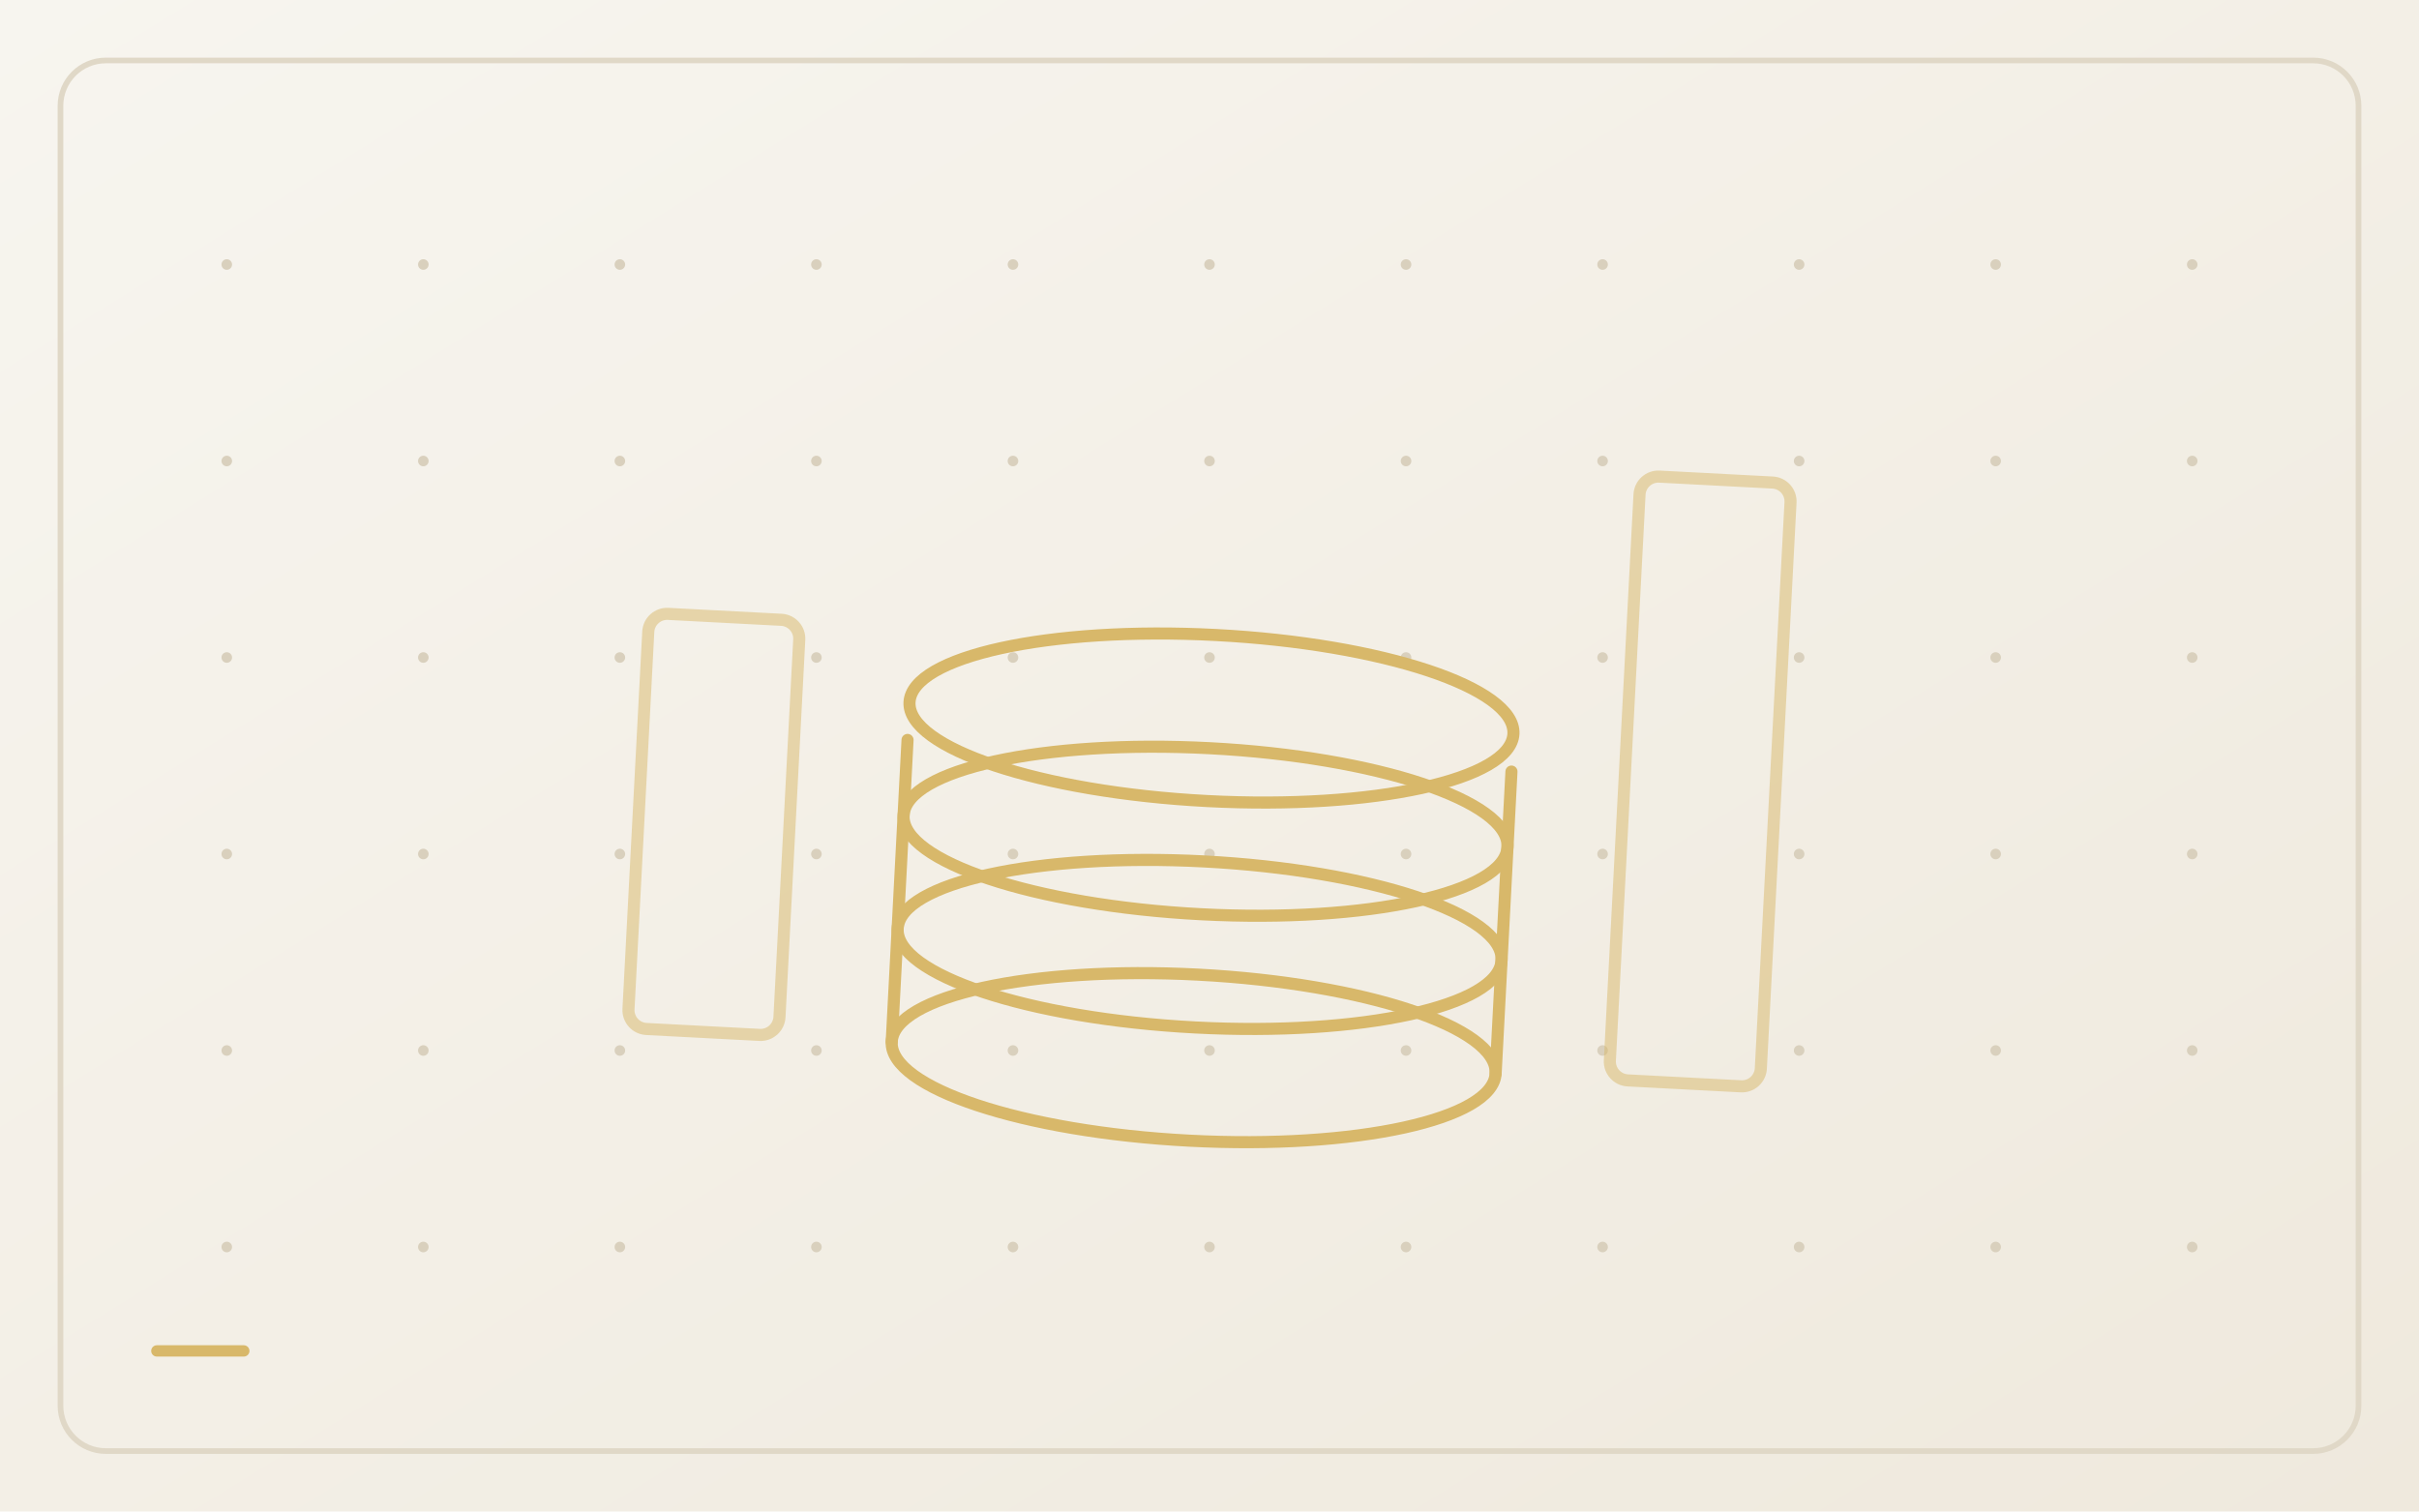
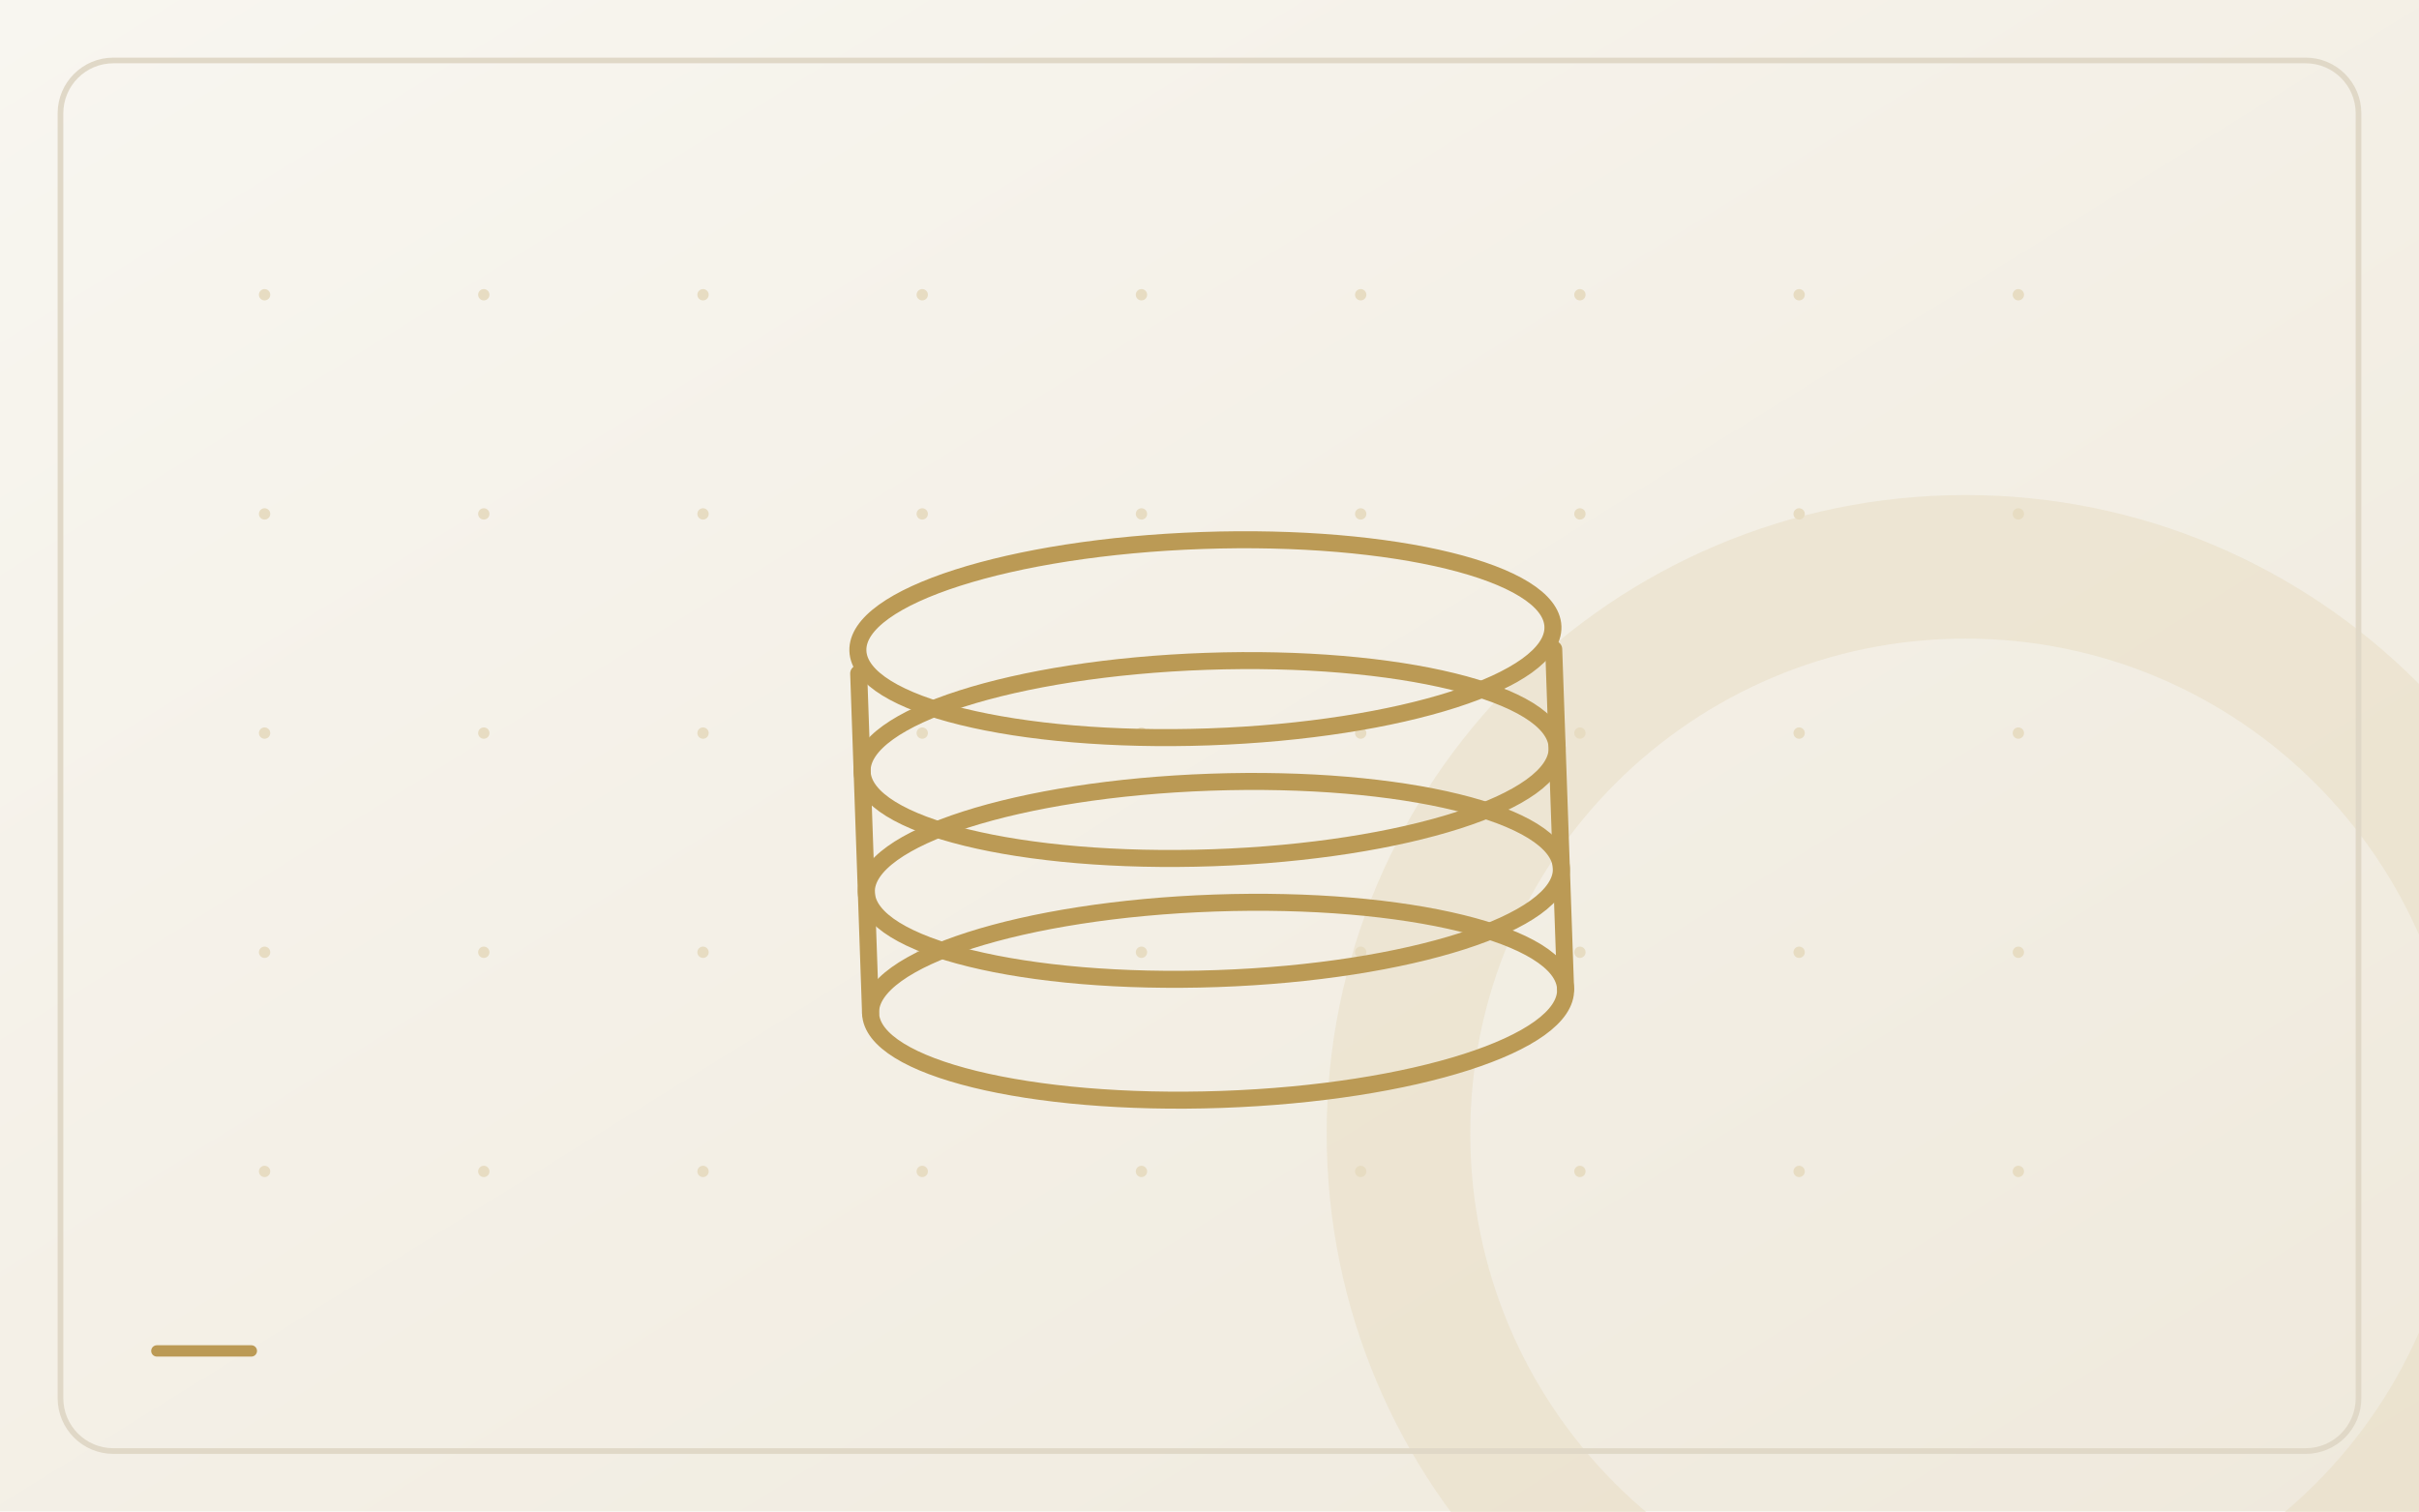
<svg xmlns="http://www.w3.org/2000/svg" viewBox="0 0 640 400" width="640" height="400">
  <defs>
    <linearGradient id="bg" x1="0" y1="0" x2="1" y2="1">
-       <stop offset="0" stop-color="#f7f5ef" />
-       <stop offset="1" stop-color="#efe9dd" />
+       <stop offset="0" stop-color="#f8f6f0" />
+       <stop offset="1" stop-color="#efe9dc" />
    </linearGradient>
  </defs>
  <rect width="640" height="400" fill="url(#bg)" />
-   <circle cx="60" cy="70" r="1.4" fill="#d9d0bd" />
-   <circle cx="60" cy="122" r="1.4" fill="#d9d0bd" />
-   <circle cx="60" cy="174" r="1.4" fill="#d9d0bd" />
-   <circle cx="60" cy="226" r="1.4" fill="#d9d0bd" />
-   <circle cx="60" cy="278" r="1.4" fill="#d9d0bd" />
-   <circle cx="60" cy="330" r="1.4" fill="#d9d0bd" />
-   <circle cx="112" cy="70" r="1.4" fill="#d9d0bd" />
-   <circle cx="112" cy="122" r="1.4" fill="#d9d0bd" />
-   <circle cx="112" cy="174" r="1.4" fill="#d9d0bd" />
-   <circle cx="112" cy="226" r="1.4" fill="#d9d0bd" />
-   <circle cx="112" cy="278" r="1.4" fill="#d9d0bd" />
-   <circle cx="112" cy="330" r="1.4" fill="#d9d0bd" />
-   <circle cx="164" cy="70" r="1.4" fill="#d9d0bd" />
-   <circle cx="164" cy="122" r="1.4" fill="#d9d0bd" />
-   <circle cx="164" cy="174" r="1.4" fill="#d9d0bd" />
-   <circle cx="164" cy="226" r="1.4" fill="#d9d0bd" />
-   <circle cx="164" cy="278" r="1.4" fill="#d9d0bd" />
-   <circle cx="164" cy="330" r="1.4" fill="#d9d0bd" />
-   <circle cx="216" cy="70" r="1.4" fill="#d9d0bd" />
-   <circle cx="216" cy="122" r="1.4" fill="#d9d0bd" />
-   <circle cx="216" cy="174" r="1.4" fill="#d9d0bd" />
-   <circle cx="216" cy="226" r="1.4" fill="#d9d0bd" />
-   <circle cx="216" cy="278" r="1.4" fill="#d9d0bd" />
-   <circle cx="216" cy="330" r="1.4" fill="#d9d0bd" />
-   <circle cx="268" cy="70" r="1.4" fill="#d9d0bd" />
-   <circle cx="268" cy="122" r="1.4" fill="#d9d0bd" />
-   <circle cx="268" cy="174" r="1.4" fill="#d9d0bd" />
-   <circle cx="268" cy="226" r="1.4" fill="#d9d0bd" />
-   <circle cx="268" cy="278" r="1.4" fill="#d9d0bd" />
-   <circle cx="268" cy="330" r="1.4" fill="#d9d0bd" />
-   <circle cx="320" cy="70" r="1.4" fill="#d9d0bd" />
-   <circle cx="320" cy="122" r="1.4" fill="#d9d0bd" />
-   <circle cx="320" cy="174" r="1.4" fill="#d9d0bd" />
-   <circle cx="320" cy="226" r="1.4" fill="#d9d0bd" />
-   <circle cx="320" cy="278" r="1.4" fill="#d9d0bd" />
-   <circle cx="320" cy="330" r="1.4" fill="#d9d0bd" />
-   <circle cx="372" cy="70" r="1.4" fill="#d9d0bd" />
-   <circle cx="372" cy="122" r="1.4" fill="#d9d0bd" />
-   <circle cx="372" cy="174" r="1.4" fill="#d9d0bd" />
-   <circle cx="372" cy="226" r="1.4" fill="#d9d0bd" />
-   <circle cx="372" cy="278" r="1.4" fill="#d9d0bd" />
-   <circle cx="372" cy="330" r="1.4" fill="#d9d0bd" />
-   <circle cx="424" cy="70" r="1.4" fill="#d9d0bd" />
-   <circle cx="424" cy="122" r="1.4" fill="#d9d0bd" />
-   <circle cx="424" cy="174" r="1.4" fill="#d9d0bd" />
-   <circle cx="424" cy="226" r="1.4" fill="#d9d0bd" />
-   <circle cx="424" cy="278" r="1.4" fill="#d9d0bd" />
-   <circle cx="424" cy="330" r="1.4" fill="#d9d0bd" />
-   <circle cx="476" cy="70" r="1.4" fill="#d9d0bd" />
-   <circle cx="476" cy="122" r="1.4" fill="#d9d0bd" />
-   <circle cx="476" cy="174" r="1.4" fill="#d9d0bd" />
-   <circle cx="476" cy="226" r="1.4" fill="#d9d0bd" />
-   <circle cx="476" cy="278" r="1.4" fill="#d9d0bd" />
-   <circle cx="476" cy="330" r="1.4" fill="#d9d0bd" />
-   <circle cx="528" cy="70" r="1.4" fill="#d9d0bd" />
-   <circle cx="528" cy="122" r="1.4" fill="#d9d0bd" />
-   <circle cx="528" cy="174" r="1.4" fill="#d9d0bd" />
-   <circle cx="528" cy="226" r="1.4" fill="#d9d0bd" />
-   <circle cx="528" cy="278" r="1.4" fill="#d9d0bd" />
-   <circle cx="528" cy="330" r="1.4" fill="#d9d0bd" />
-   <circle cx="580" cy="70" r="1.4" fill="#d9d0bd" />
-   <circle cx="580" cy="122" r="1.4" fill="#d9d0bd" />
-   <circle cx="580" cy="174" r="1.4" fill="#d9d0bd" />
-   <circle cx="580" cy="226" r="1.4" fill="#d9d0bd" />
-   <circle cx="580" cy="278" r="1.4" fill="#d9d0bd" />
-   <circle cx="580" cy="330" r="1.4" fill="#d9d0bd" />
-   <rect x="16" y="16" width="608" height="368" fill="none" stroke="#e0d8c7" stroke-width="1.5" rx="12" />
-   <g transform="rotate(3 320 200)">
-     <path d="M240 200 V280 M400 200 V280" stroke="#d8b86a" fill="none" stroke-width="3.2" stroke-linecap="round" stroke-linejoin="round" />
-     <ellipse cx="320" cy="280" rx="80" ry="22" stroke="#d8b86a" fill="none" stroke-width="3.2" stroke-linecap="round" stroke-linejoin="round" />
-     <ellipse cx="320" cy="250" rx="80" ry="22" stroke="#d8b86a" fill="none" stroke-width="3.2" stroke-linecap="round" stroke-linejoin="round" />
-     <ellipse cx="320" cy="220" rx="80" ry="22" stroke="#d8b86a" fill="none" stroke-width="3.2" stroke-linecap="round" stroke-linejoin="round" />
-     <ellipse cx="320" cy="190" rx="80" ry="22" stroke="#d8b86a" fill="none" stroke-width="3.2" stroke-linecap="round" stroke-linejoin="round" />
-     <rect x="170" y="170" width="40" height="110" rx="5" stroke="#d8b86a" fill="none" stroke-width="3.2" stroke-linecap="round" stroke-linejoin="round" opacity="0.5" />
-     <rect x="430" y="120" width="40" height="160" rx="5" stroke="#d8b86a" fill="none" stroke-width="3.2" stroke-linecap="round" stroke-linejoin="round" opacity="0.5" />
+   <circle cx="520" cy="300" r="150" fill="none" stroke="#e7dcc2" stroke-width="38" opacity="0.5" />
+   <circle cx="70" cy="78" r="1.5" fill="#e7dcc2" />
+   <circle cx="70" cy="136" r="1.5" fill="#e7dcc2" />
+   <circle cx="70" cy="194" r="1.5" fill="#e7dcc2" />
+   <circle cx="70" cy="252" r="1.5" fill="#e7dcc2" />
+   <circle cx="70" cy="310" r="1.5" fill="#e7dcc2" />
+   <circle cx="128" cy="78" r="1.5" fill="#e7dcc2" />
+   <circle cx="128" cy="136" r="1.5" fill="#e7dcc2" />
+   <circle cx="128" cy="194" r="1.5" fill="#e7dcc2" />
+   <circle cx="128" cy="252" r="1.5" fill="#e7dcc2" />
+   <circle cx="128" cy="310" r="1.5" fill="#e7dcc2" />
+   <circle cx="186" cy="78" r="1.5" fill="#e7dcc2" />
+   <circle cx="186" cy="136" r="1.5" fill="#e7dcc2" />
+   <circle cx="186" cy="194" r="1.5" fill="#e7dcc2" />
+   <circle cx="186" cy="252" r="1.5" fill="#e7dcc2" />
+   <circle cx="186" cy="310" r="1.5" fill="#e7dcc2" />
+   <circle cx="244" cy="78" r="1.5" fill="#e7dcc2" />
+   <circle cx="244" cy="136" r="1.5" fill="#e7dcc2" />
+   <circle cx="244" cy="194" r="1.5" fill="#e7dcc2" />
+   <circle cx="244" cy="252" r="1.5" fill="#e7dcc2" />
+   <circle cx="244" cy="310" r="1.5" fill="#e7dcc2" />
+   <circle cx="302" cy="78" r="1.5" fill="#e7dcc2" />
+   <circle cx="302" cy="136" r="1.5" fill="#e7dcc2" />
+   <circle cx="302" cy="194" r="1.5" fill="#e7dcc2" />
+   <circle cx="302" cy="252" r="1.5" fill="#e7dcc2" />
+   <circle cx="302" cy="310" r="1.5" fill="#e7dcc2" />
+   <circle cx="360" cy="78" r="1.5" fill="#e7dcc2" />
+   <circle cx="360" cy="136" r="1.5" fill="#e7dcc2" />
+   <circle cx="360" cy="194" r="1.5" fill="#e7dcc2" />
+   <circle cx="360" cy="252" r="1.5" fill="#e7dcc2" />
+   <circle cx="360" cy="310" r="1.5" fill="#e7dcc2" />
+   <circle cx="418" cy="78" r="1.5" fill="#e7dcc2" />
+   <circle cx="418" cy="136" r="1.5" fill="#e7dcc2" />
+   <circle cx="418" cy="194" r="1.5" fill="#e7dcc2" />
+   <circle cx="418" cy="252" r="1.5" fill="#e7dcc2" />
+   <circle cx="418" cy="310" r="1.5" fill="#e7dcc2" />
+   <circle cx="476" cy="78" r="1.5" fill="#e7dcc2" />
+   <circle cx="476" cy="136" r="1.5" fill="#e7dcc2" />
+   <circle cx="476" cy="194" r="1.5" fill="#e7dcc2" />
+   <circle cx="476" cy="252" r="1.5" fill="#e7dcc2" />
+   <circle cx="476" cy="310" r="1.5" fill="#e7dcc2" />
+   <circle cx="534" cy="78" r="1.5" fill="#e7dcc2" />
+   <circle cx="534" cy="136" r="1.5" fill="#e7dcc2" />
+   <circle cx="534" cy="194" r="1.5" fill="#e7dcc2" />
+   <circle cx="534" cy="252" r="1.5" fill="#e7dcc2" />
+   <circle cx="534" cy="310" r="1.5" fill="#e7dcc2" />
+   <rect x="16" y="16" width="608" height="368" fill="none" stroke="#e0d8c7" stroke-width="1.5" rx="14" />
+   <g transform="rotate(-2 320 200)">
+     <path d="M228 175 V265 M412 175 V265" stroke="#bb9a55" fill="none" stroke-width="4.5" stroke-linecap="round" stroke-linejoin="round" />
+     <ellipse cx="320" cy="265" rx="92" ry="26" stroke="#bb9a55" fill="none" stroke-width="4.5" stroke-linecap="round" stroke-linejoin="round" />
+     <ellipse cx="320" cy="233" rx="92" ry="26" stroke="#bb9a55" fill="none" stroke-width="4.5" stroke-linecap="round" stroke-linejoin="round" />
+     <ellipse cx="320" cy="201" rx="92" ry="26" stroke="#bb9a55" fill="none" stroke-width="4.5" stroke-linecap="round" stroke-linejoin="round" />
+     <ellipse cx="320" cy="169" rx="92" ry="26" stroke="#bb9a55" fill="none" stroke-width="4.5" stroke-linecap="round" stroke-linejoin="round" />
  </g>
-   <rect x="40" y="356" width="26" height="3" rx="1.5" fill="#d8b86a" />
+   <rect x="40" y="356" width="28" height="3" rx="1.5" fill="#bb9a55" />
</svg>
